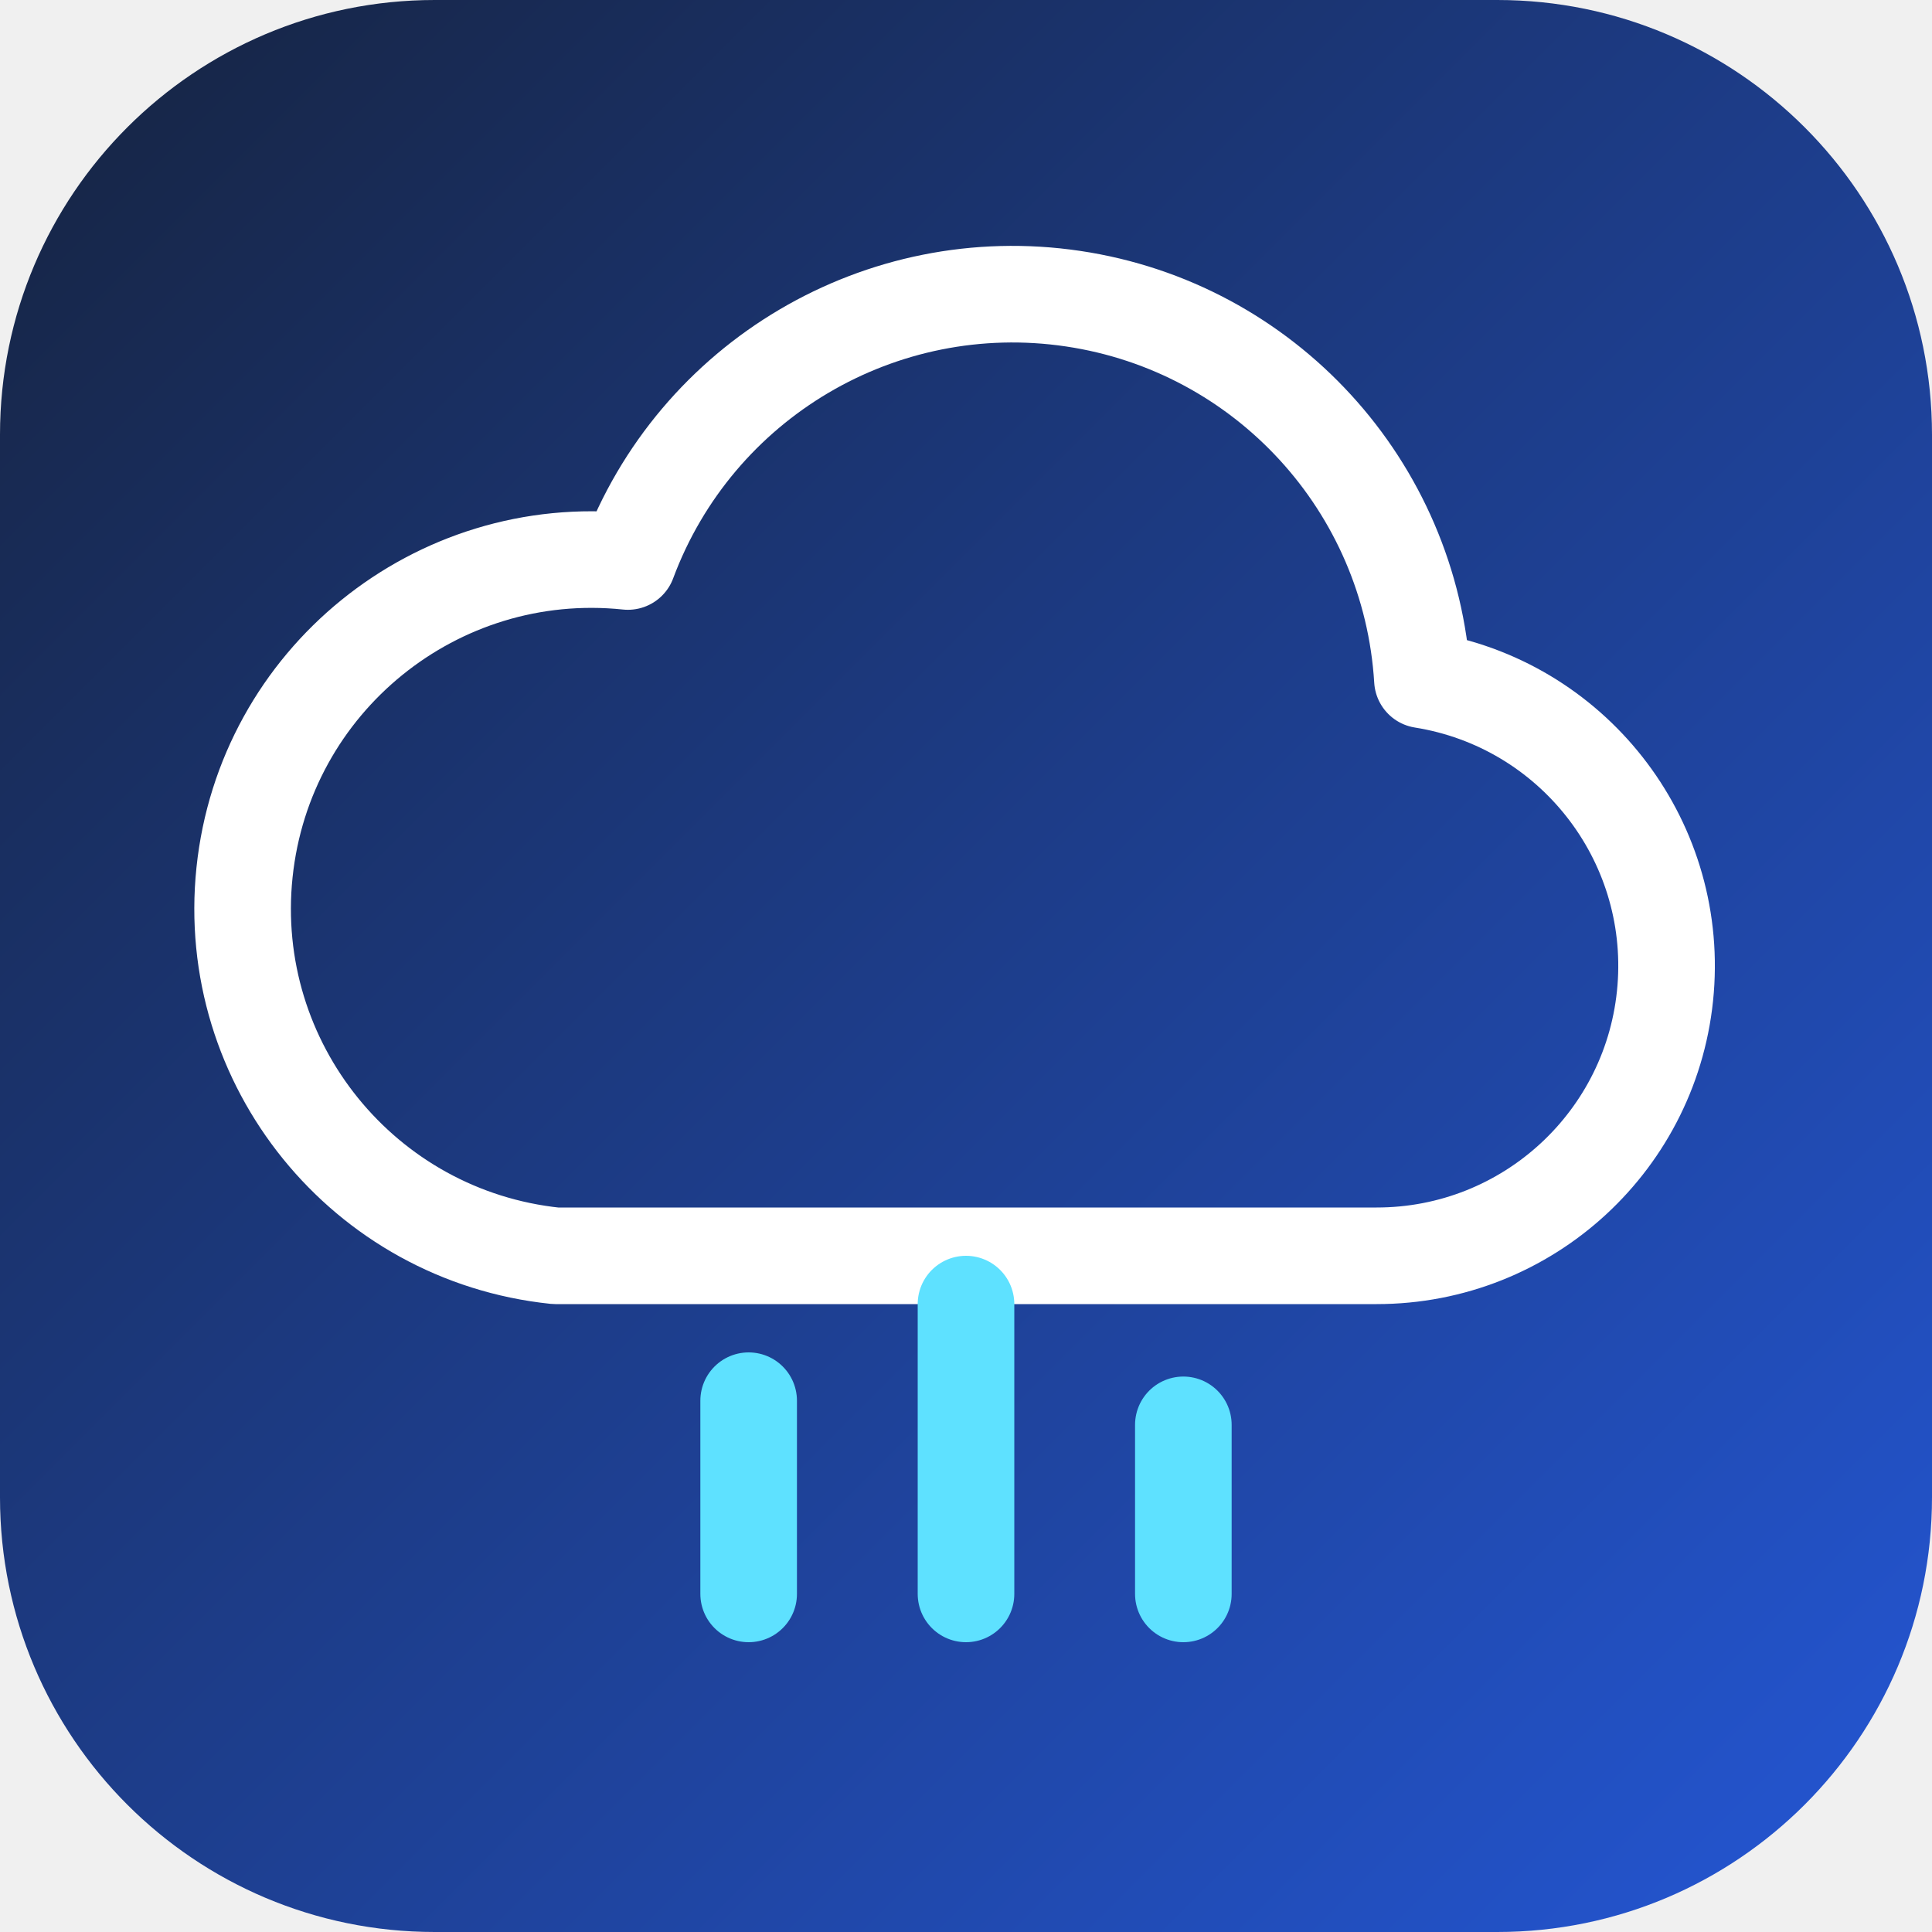
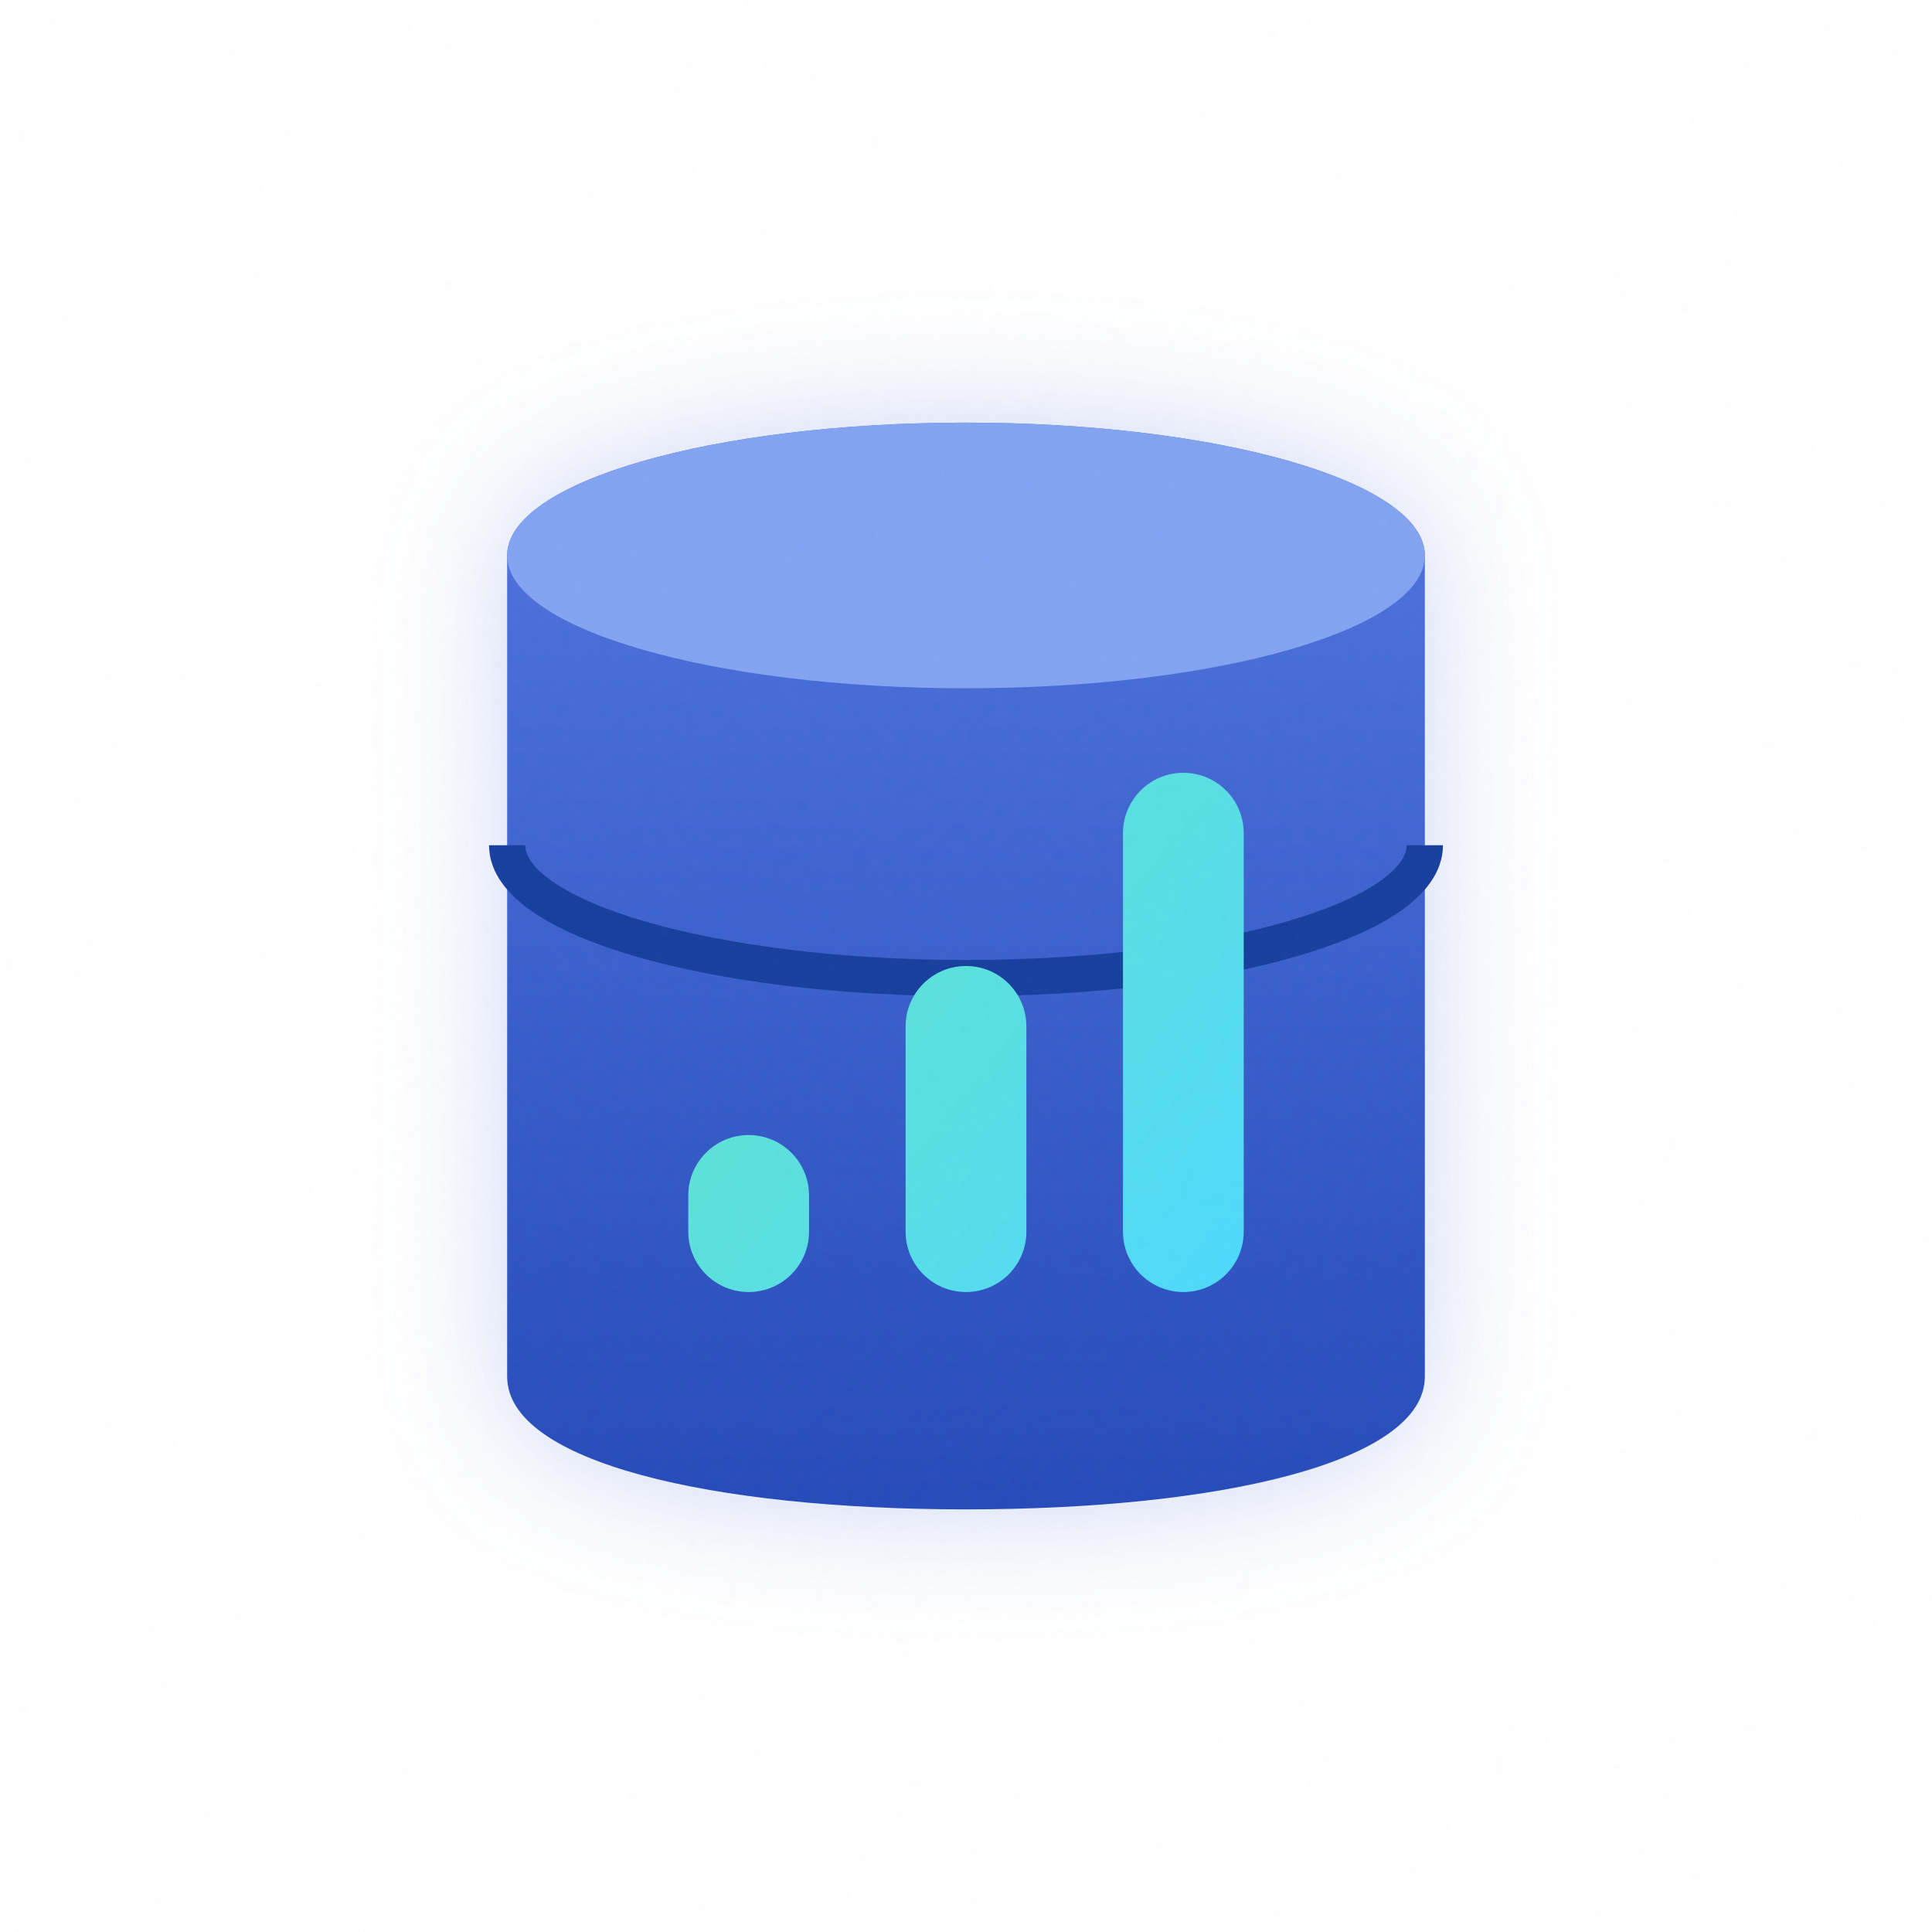
<svg xmlns="http://www.w3.org/2000/svg" width="160" height="160" viewBox="0 0 160 160" role="img" aria-label="S3 bucket usage">
  <defs>
-     <linearGradient id="bg" x1="0" y1="0" x2="1" y2="1">
-       <stop offset="0" stop-color="#16233f" />
-       <stop offset="1" stop-color="#2457d6" />
+     <linearGradient id="bucket" x1="80" y1="35" x2="80" y2="128" gradientUnits="userSpaceOnUse">
+       <stop stop-color="#5275DF" />
+       <stop offset="1" stop-color="#2449B7" />
    </linearGradient>
+     <linearGradient id="usage" x1="56" y1="65" x2="106" y2="106" gradientUnits="userSpaceOnUse">
+       <stop stop-color="#65E6C4" />
+       <stop offset="1" stop-color="#4DD8FF" />
+     </linearGradient>
+     <filter id="glow" x="-30%" y="-30%" width="160%" height="160%">
+       <feGaussianBlur stdDeviation="5" />
+     </filter>
+     <filter id="grain" x="0" y="0" width="100%" height="100%">
+       <feTurbulence type="fractalNoise" baseFrequency="0.85" numOctaves="2" stitchTiles="stitch" />
+       <feColorMatrix type="saturate" values="0" />
+     </filter>
  </defs>
-   <rect width="160" height="160" rx="36" fill="url(#bg)" />
-   <path d="M46 104h68a24 24 0 0 0 3.8-47.7A34 34 0 0 0 52 46.5 27 27 0 0 0 46 104Z" fill="none" stroke="#ffffff" stroke-width="8" stroke-linejoin="round" />
-   <path d="M62 116v16M80 108v24M98 118v14" fill="none" stroke="#5ee1ff" stroke-width="8" stroke-linecap="round" />
+   <rect width="160" height="160" fill="#FFFFFF" />
+   <path d="M42 46C42 39.9 59 35 80 35C101 35 118 39.9 118 46V114C118 121.1 101 125 80 125C59 125 42 121.1 42 114V46Z" fill="#5275DF" opacity="0.28" filter="url(#glow)" />
+   <path d="M42 46C42 39.9 59 35 80 35C101 35 118 39.9 118 46V114C118 121.1 101 125 80 125C59 125 42 121.1 42 114V46Z" fill="url(#bucket)" />
+   <ellipse cx="80" cy="46" rx="38" ry="11" fill="#83A3F2" />
+   <path d="M42 70C42 76.1 59 81 80 81C101 81 118 76.1 118 70" fill="none" stroke="#183F9E" stroke-width="3" />
+   <rect x="57" y="94" width="10" height="13" rx="5" fill="url(#usage)" />
+   <rect x="75" y="80" width="10" height="27" rx="5" fill="url(#usage)" />
+   <rect x="93" y="64" width="10" height="43" rx="5" fill="url(#usage)" />
+   <rect width="160" height="160" filter="url(#grain)" opacity="0.025" />
</svg>
